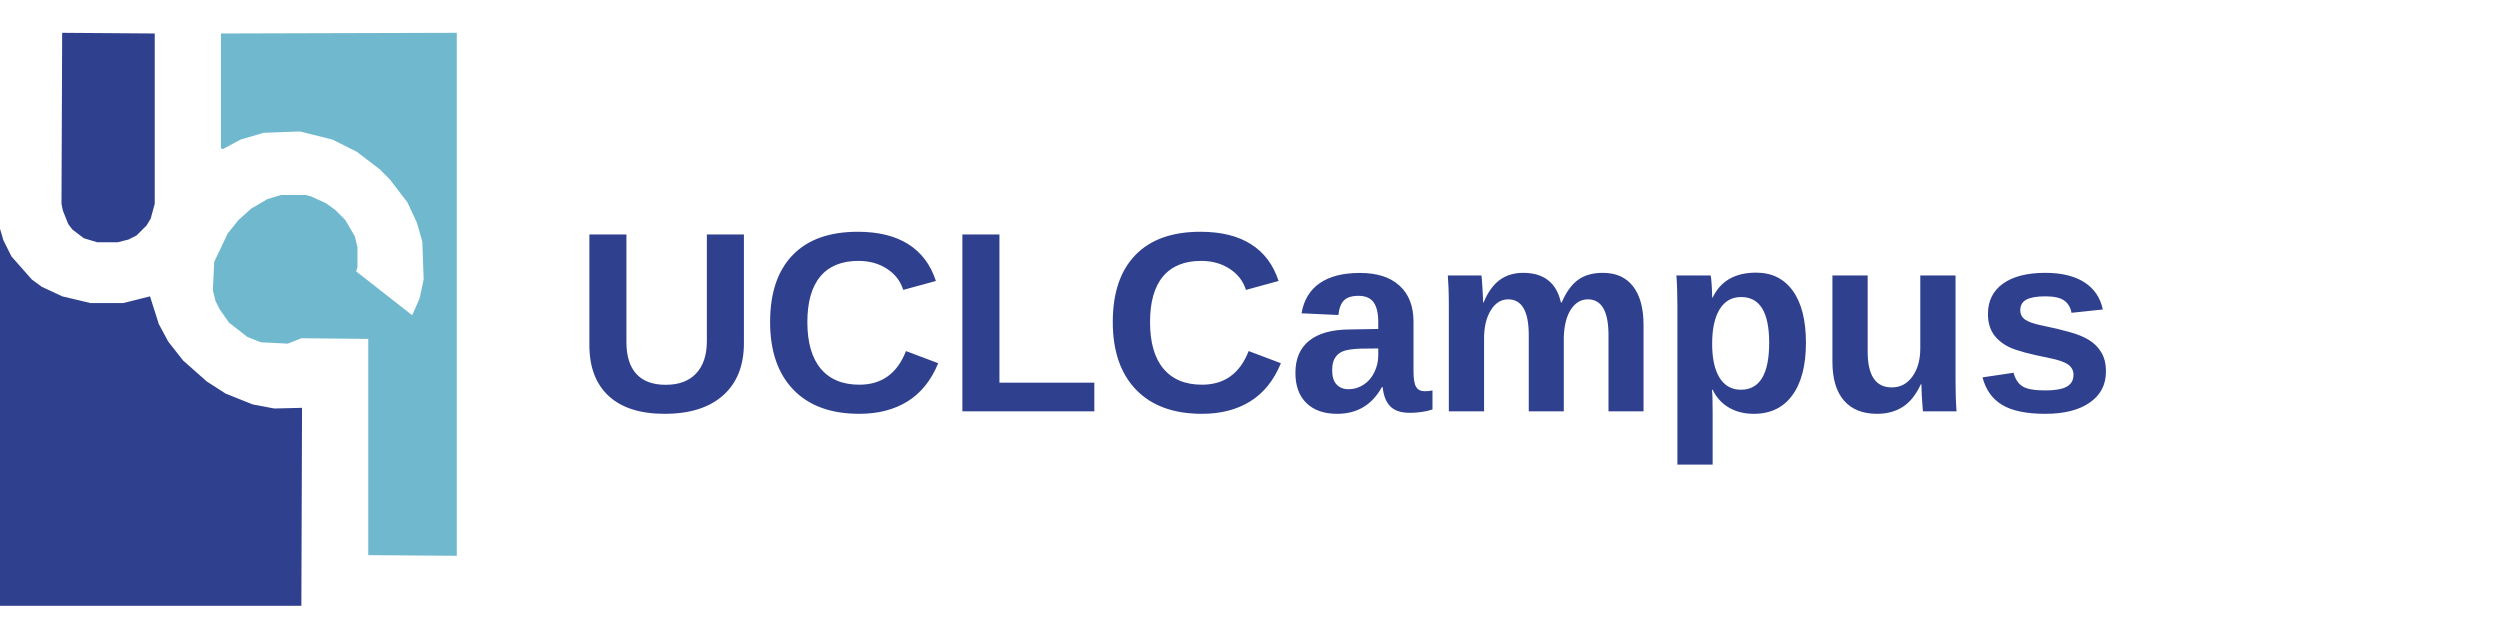
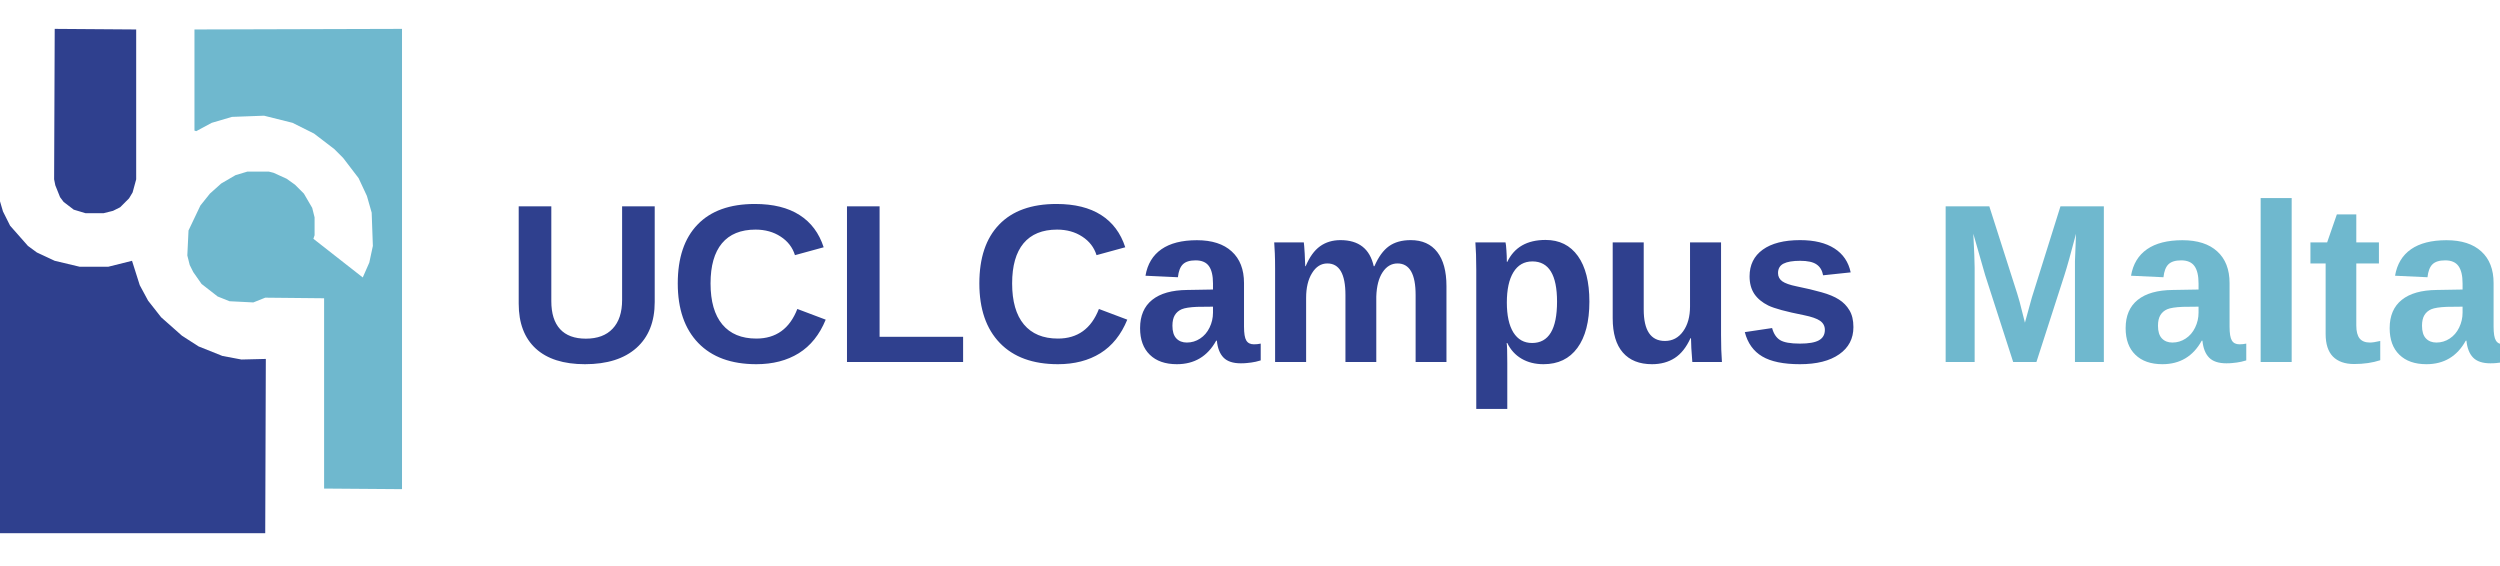
- <svg xmlns="http://www.w3.org/2000/svg" viewBox="0 0 389 100" width="389" height="100">
+ <svg xmlns="http://www.w3.org/2000/svg" viewBox="0 0 442 100" width="442" height="100">
  <g transform="translate(0,5.0) scale(0.21028)">
    <path d="M 338.0,387.5 L 272.5,387.0 L 272.5,227.0 L 223.0,226.5 L 213.0,230.5 L 193.0,229.5 L 183.0,225.5 L 169.5,215.0 L 162.5,205.0 L 159.5,199.0 L 157.5,191.0 L 158.5,170.0 L 168.5,149.0 L 176.5,139.0 L 186.0,130.5 L 198.0,123.5 L 208.0,120.5 L 226.0,120.5 L 230.0,121.5 L 241.0,126.5 L 248.0,131.5 L 255.5,139.0 L 262.5,151.0 L 264.5,159.0 L 264.5,174.0 L 263.5,177.0 L 305.0,209.5 L 310.5,197.0 L 313.5,183.0 L 312.5,155.0 L 308.5,141.0 L 301.5,126.0 L 288.5,109.0 L 281.0,101.5 L 264.0,88.5 L 246.0,79.5 L 222.0,73.5 L 195.0,74.5 L 178.0,79.5 L 165.0,86.5 L 163.5,86.0 L 163.5,1.0 L 338.0,0.5 Z" fill="#6FB8CE" fill-rule="evenodd" />
    <path d="M 87.0,155.5 L 72.0,155.5 L 62.0,152.5 L 53.5,146.0 L 50.5,142.0 L 46.5,132.0 L 45.5,127.0 L 46.0,0.5 L 114.5,1.0 L 114.5,127.0 L 111.5,138.0 L 108.5,143.0 L 101.0,150.5 L 95.0,153.5 L 87.0,155.5 Z M 0.0,145.5 L 2.5,154.0 L 8.5,166.0 L 23.5,183.0 L 31.0,188.5 L 46.0,195.5 L 67.0,200.5 L 91.0,200.5 L 111.0,195.5 L 117.5,216.0 L 124.5,229.0 L 135.5,243.0 L 153.0,258.5 L 167.0,267.5 L 187.0,275.5 L 203.0,278.5 L 223.5,278.0 L 223.0,424.5 L 0.0,424.5 Z" fill="#2F408E" fill-rule="evenodd" />
  </g>
-   <text x="89.3" y="64.0" font-family="Arial, Helvetica, sans-serif" font-weight="700" font-size="40" fill="#2F408E">UCLCampus</text>
+   <text x="89.3" y="64.0" font-family="Arial, Helvetica, sans-serif" font-weight="700" font-size="40" fill="#2F408E">UCLCampus<tspan dx="12" fill="#6FB8CE">Malta</tspan>
+   </text>
</svg>
